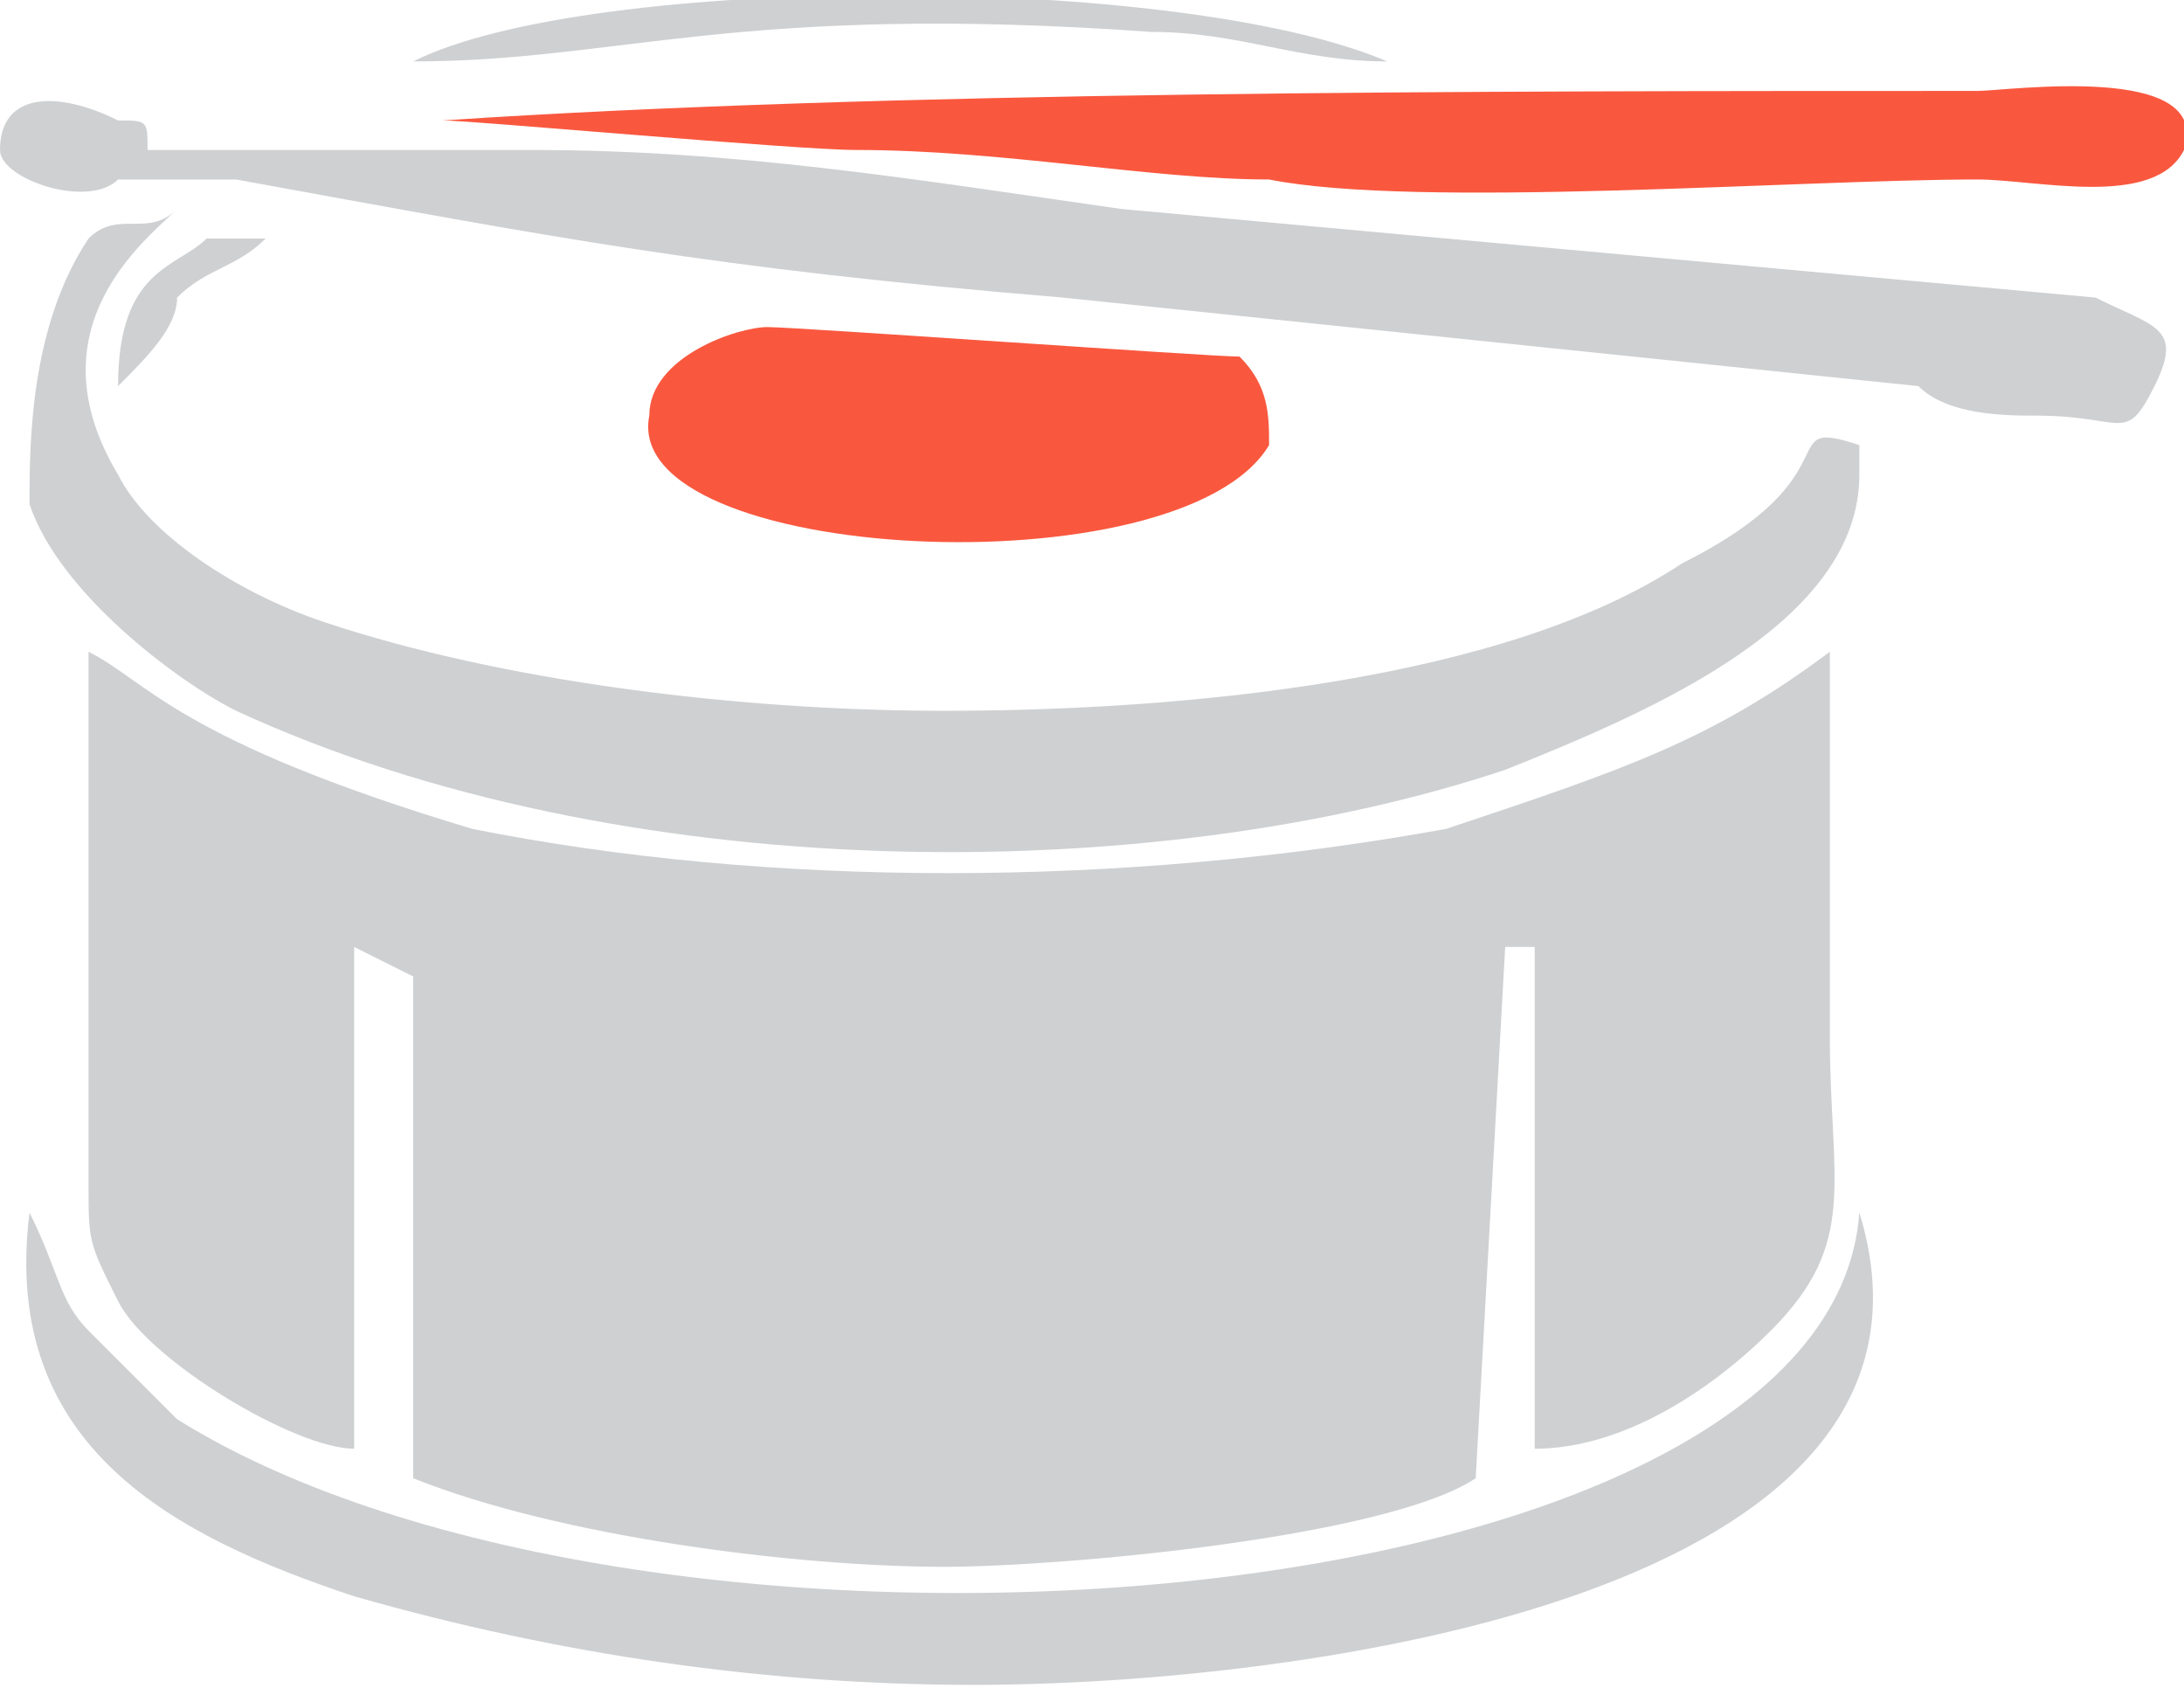
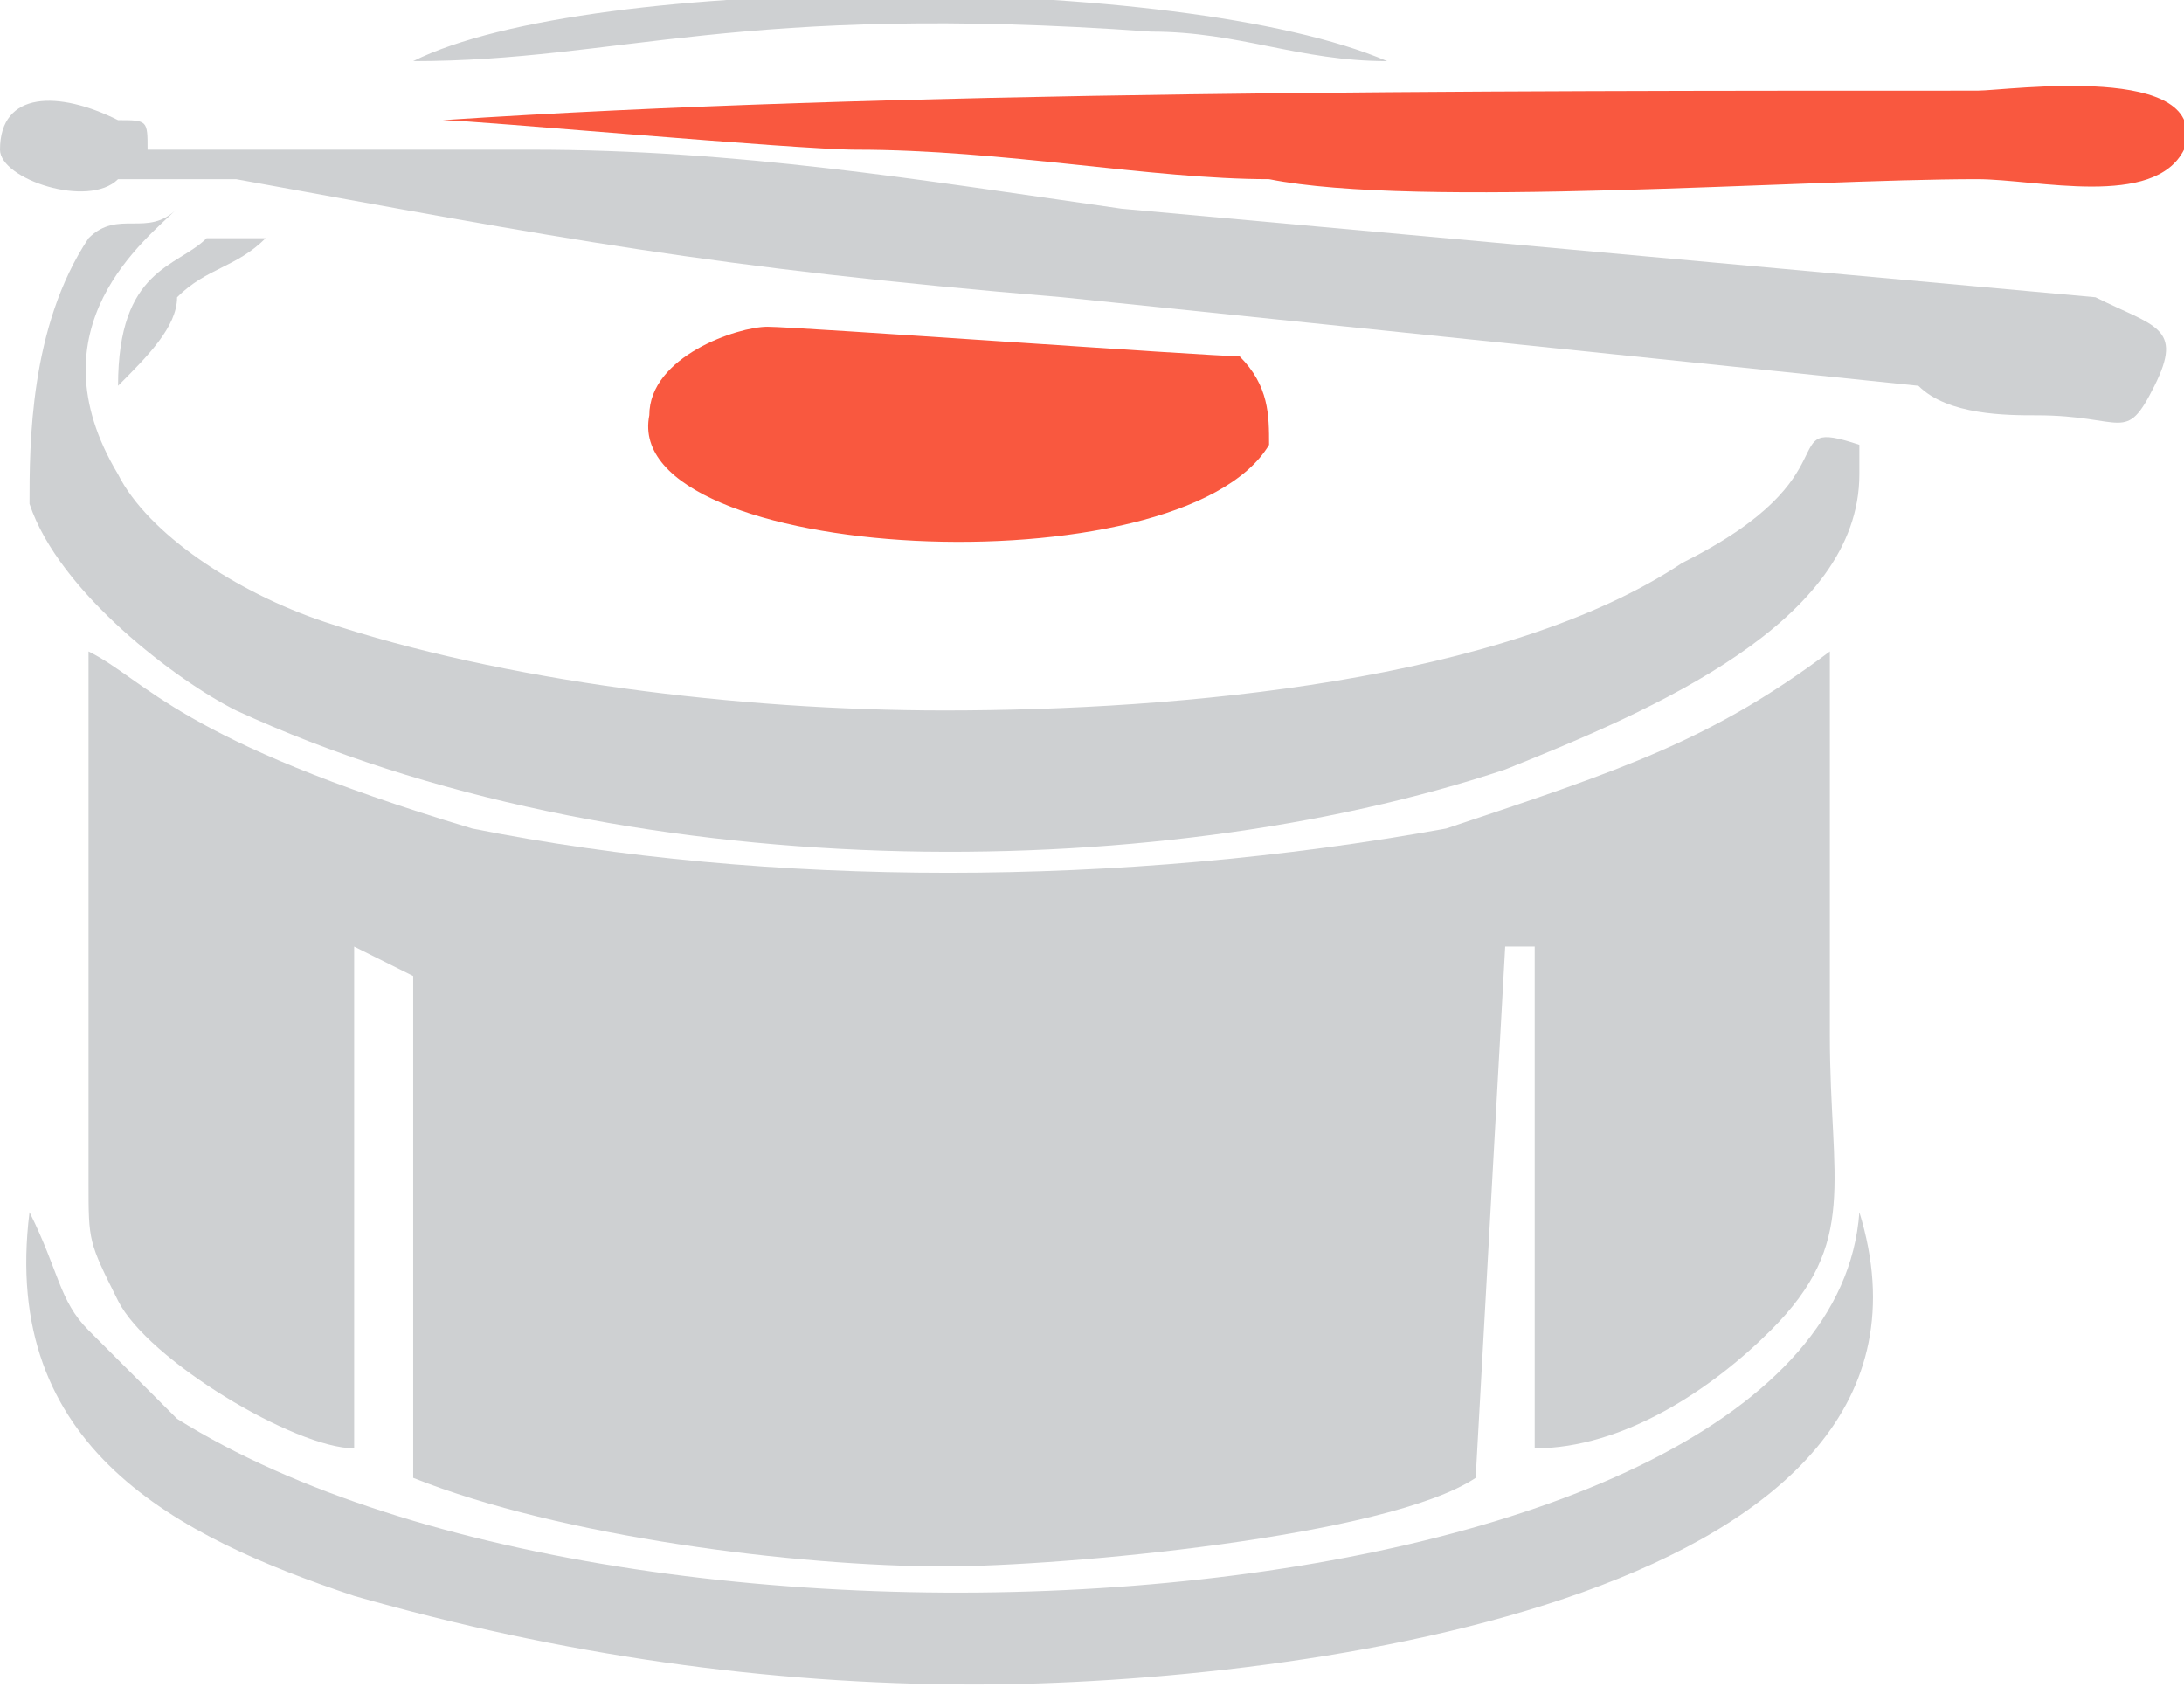
- <svg xmlns="http://www.w3.org/2000/svg" xml:space="preserve" width="0.334in" height="0.258in" version="1.1" style="shape-rendering:geometricPrecision; text-rendering:geometricPrecision; image-rendering:optimizeQuality; fill-rule:evenodd; clip-rule:evenodd" viewBox="0 0 74 57">
+ <svg xmlns="http://www.w3.org/2000/svg" width="32.102" height="24.789" version="1.1" xml:space="preserve" style="shape-rendering:geometricPrecision;text-rendering:geometricPrecision;image-rendering:optimizeQuality;fill-rule:evenodd;clip-rule:evenodd" viewBox="0 0 74 57">
  <defs>
-     <style type="text/css">
-    
-     .fil0 {fill:#CED0D2}
-     .fil1 {fill:#F9583F}
-    
-   </style>
+     <style type="text/css">.fil0{fill:#ced0d2}.fil1{fill:#f9583f}</style>
  </defs>
  <g id="Layer_x0020_1">
    <g id="_2179897124128">
-       <path class="fil0" d="M12 32l2 1 0 17c5,2 13,3 18,3 4,0 15,-1 18,-3l1 -18 1 0 0 17c3,0 6,-2 8,-4 3,-3 2,-5 2,-10l0 -13c-4,3 -7,4 -13,6 -11,2 -23,2 -33,0 -10,-3 -11,-5 -13,-6l0 18c0,2 0,2 1,4 1,2 6,5 8,5l0 -17z" />
-       <path class="fil0" d="M32 24c-7,0 -15,-1 -21,-3 -3,-1 -6,-3 -7,-5 -3,-5 1,-8 2,-9 -1,1 -2,0 -3,1 -2,3 -2,7 -2,9 1,3 5,6 7,7 13,6 31,6 43,2 5,-2 12,-5 12,-10l0 -1c-3,-1 0,1 -6,4 -6,4 -17,5 -25,5z" />
-       <path class="fil0" d="M73 13c1,-2 0,-2 -2,-3l-33 -3c-7,-1 -13,-2 -20,-2 -1,0 -12,0 -13,0 0,-1 0,-1 -1,-1 -2,-1 -4,-1 -4,1 0,1 3,2 4,1 2,0 -1,0 4,0 11,2 16,3 28,4l29 3c1,1 3,1 4,1 3,0 3,1 4,-1z" />
-       <path class="fil0" d="M1 41c-1,8 5,11 11,13 7,2 14,3 21,3 11,0 34,-3 30,-16 -1,14 -41,17 -57,7 -1,-1 -2,-2 -3,-3 -1,-1 -1,-2 -2,-4z" />
-       <path class="fil1" d="M15 4c1,0 12,1 14,1 5,0 10,1 14,1 5,1 18,0 24,0 2,0 6,1 7,-1 1,-3 -6,-2 -7,-2 -17,0 -37,0 -52,1z" />
-       <path class="fil1" d="M43 15c0,-1 0,-2 -1,-3 -1,0 -15,-1 -16,-1 -1,0 -4,1 -4,3 -1,5 18,6 21,1z" />
-       <path class="fil0" d="M14 2c7,0 11,-2 25,-1 3,0 5,1 8,1 -7,-3 -27,-3 -33,0z" />
-       <path class="fil0" d="M4 13c1,-1 2,-2 2,-3 1,-1 2,-1 3,-2l-2 0c-1,1 -3,1 -3,5z" />
+       <path d="M12 32l2 1 0 17c5,2 13,3 18,3 4,0 15,-1 18,-3l1 -18 1 0 0 17c3,0 6,-2 8,-4 3,-3 2,-5 2,-10l0 -13c-4,3 -7,4 -13,6 -11,2 -23,2 -33,0 -10,-3 -11,-5 -13,-6l0 18c0,2 0,2 1,4 1,2 6,5 8,5l0 -17z" class="fil0" />
+       <path d="M32 24c-7,0 -15,-1 -21,-3 -3,-1 -6,-3 -7,-5 -3,-5 1,-8 2,-9 -1,1 -2,0 -3,1 -2,3 -2,7 -2,9 1,3 5,6 7,7 13,6 31,6 43,2 5,-2 12,-5 12,-10l0 -1c-3,-1 0,1 -6,4 -6,4 -17,5 -25,5z" class="fil0" />
+       <path d="M73 13c1,-2 0,-2 -2,-3l-33 -3c-7,-1 -13,-2 -20,-2 -1,0 -12,0 -13,0 0,-1 0,-1 -1,-1 -2,-1 -4,-1 -4,1 0,1 3,2 4,1 2,0 -1,0 4,0 11,2 16,3 28,4l29 3c1,1 3,1 4,1 3,0 3,1 4,-1z" class="fil0" />
+       <path d="M1 41c-1,8 5,11 11,13 7,2 14,3 21,3 11,0 34,-3 30,-16 -1,14 -41,17 -57,7 -1,-1 -2,-2 -3,-3 -1,-1 -1,-2 -2,-4z" class="fil0" />
+       <path d="M15 4c1,0 12,1 14,1 5,0 10,1 14,1 5,1 18,0 24,0 2,0 6,1 7,-1 1,-3 -6,-2 -7,-2 -17,0 -37,0 -52,1z" class="fil1" />
+       <path d="M43 15c0,-1 0,-2 -1,-3 -1,0 -15,-1 -16,-1 -1,0 -4,1 -4,3 -1,5 18,6 21,1z" class="fil1" />
+       <path d="M14 2c7,0 11,-2 25,-1 3,0 5,1 8,1 -7,-3 -27,-3 -33,0z" class="fil0" />
+       <path d="M4 13c1,-1 2,-2 2,-3 1,-1 2,-1 3,-2l-2 0c-1,1 -3,1 -3,5z" class="fil0" />
    </g>
  </g>
</svg>
